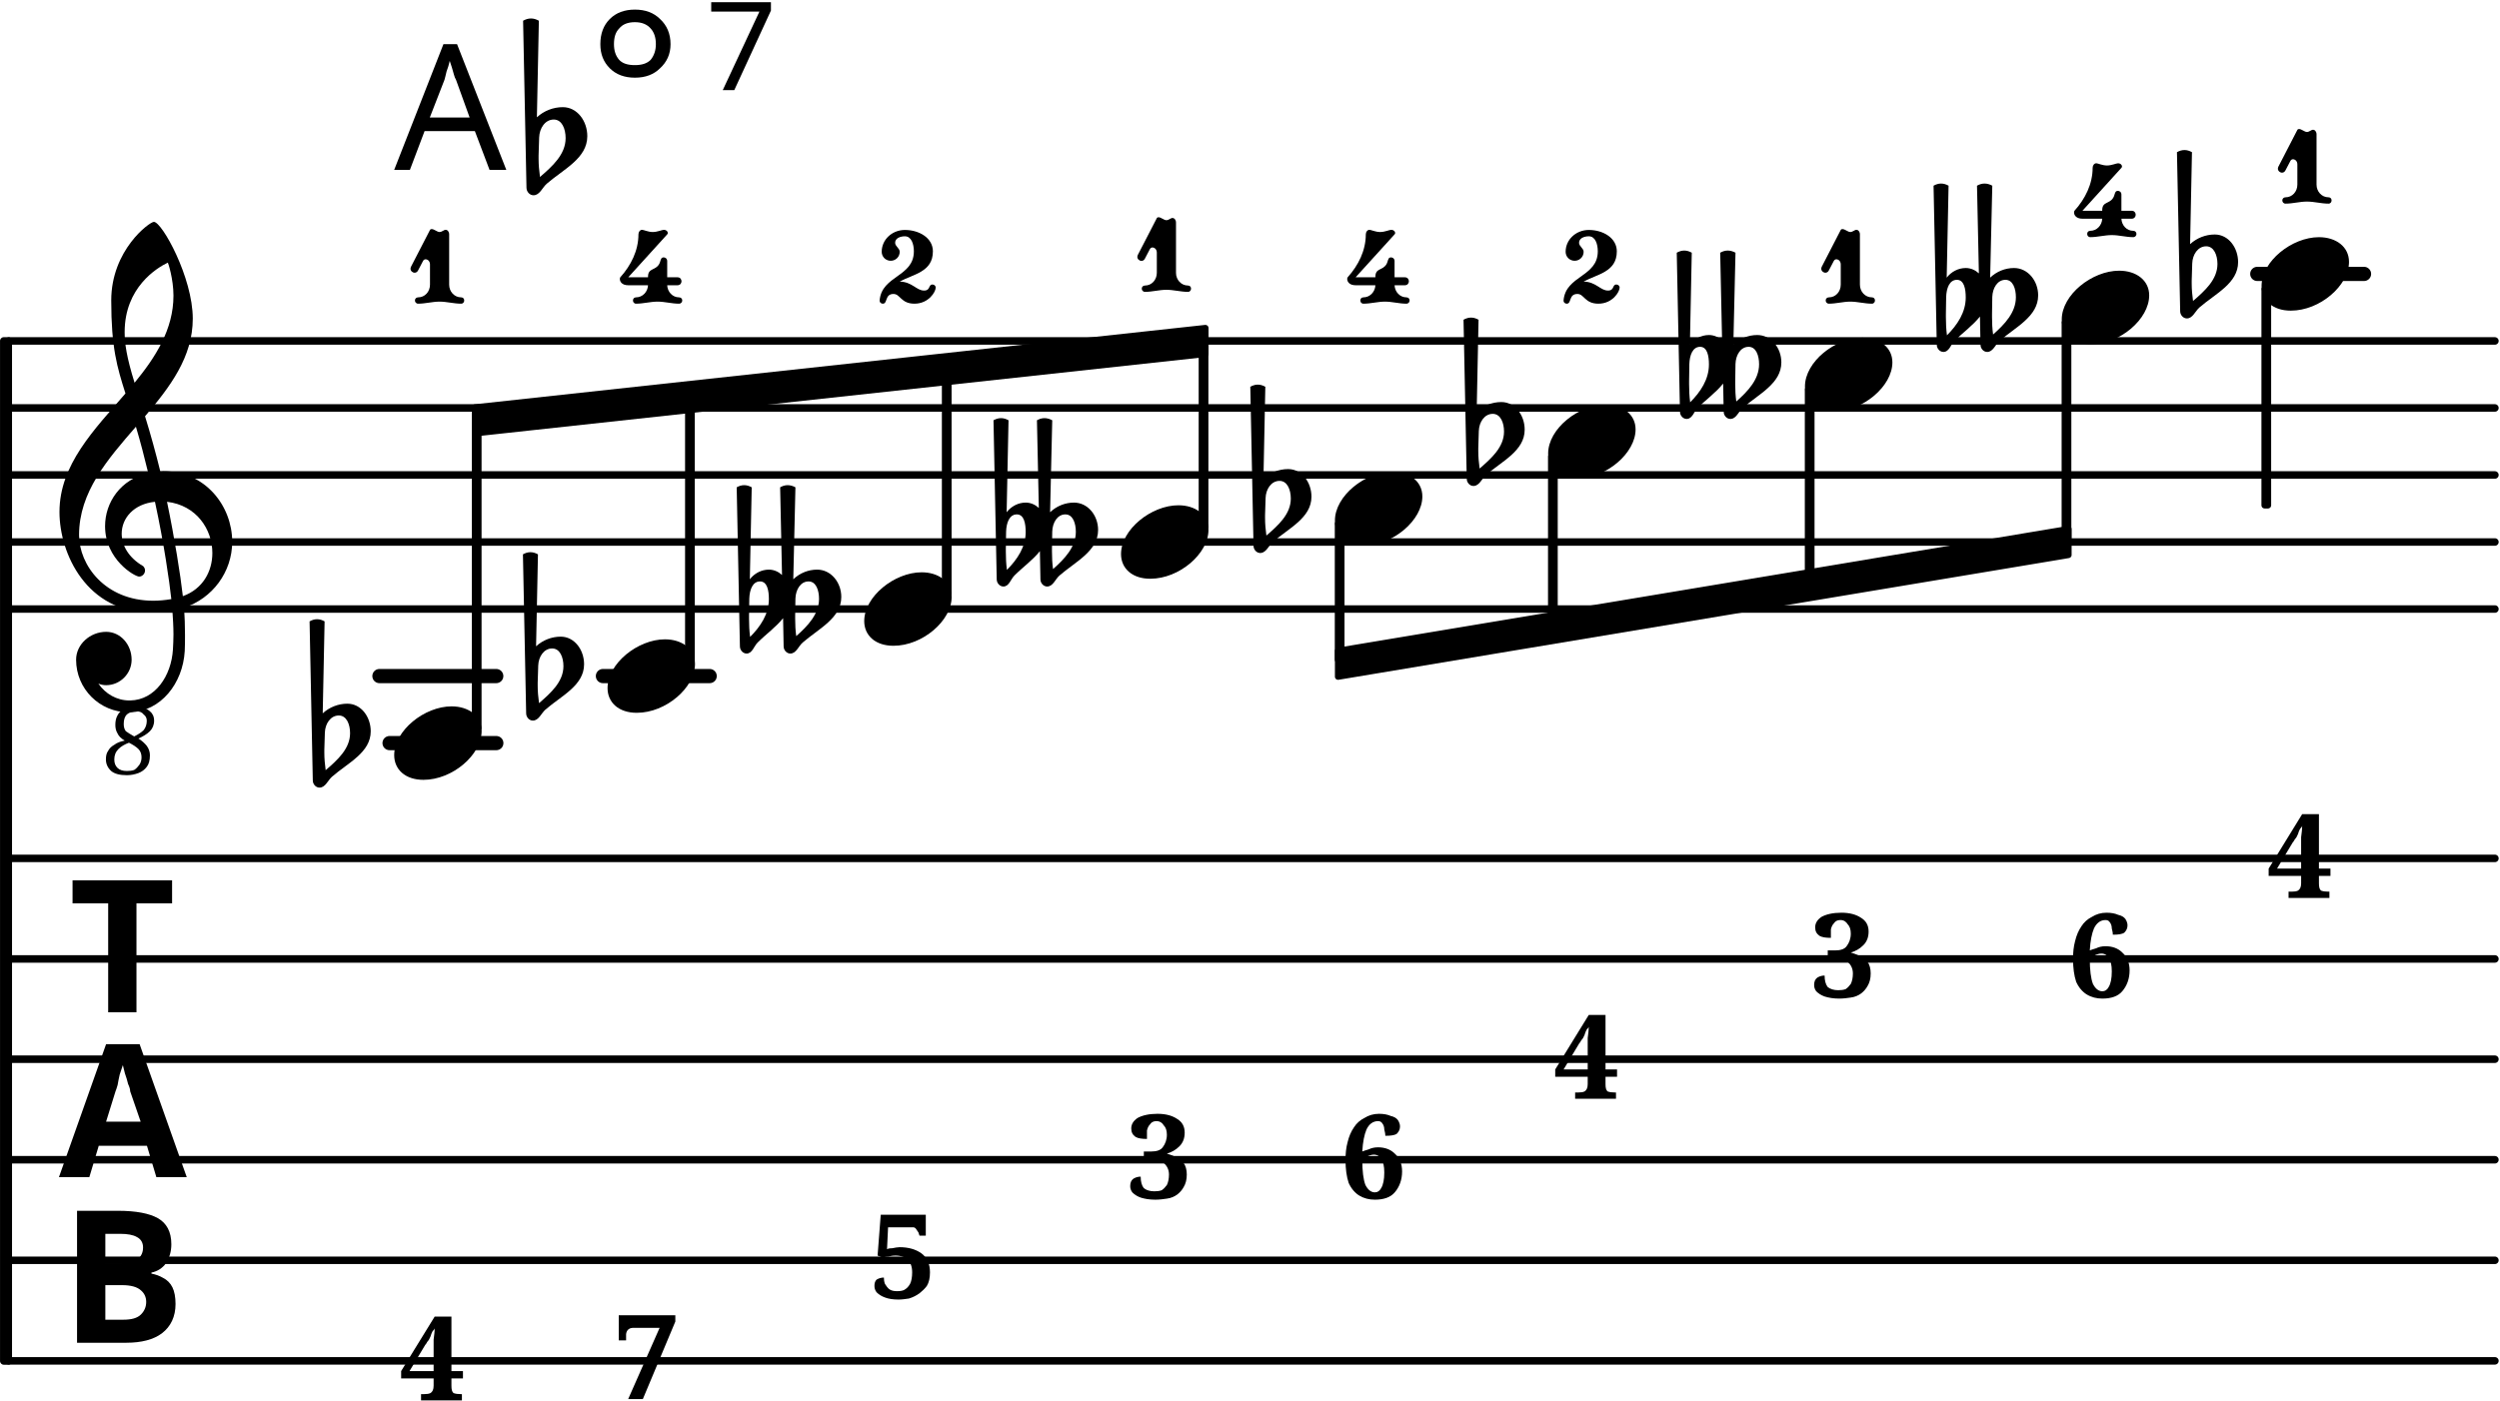
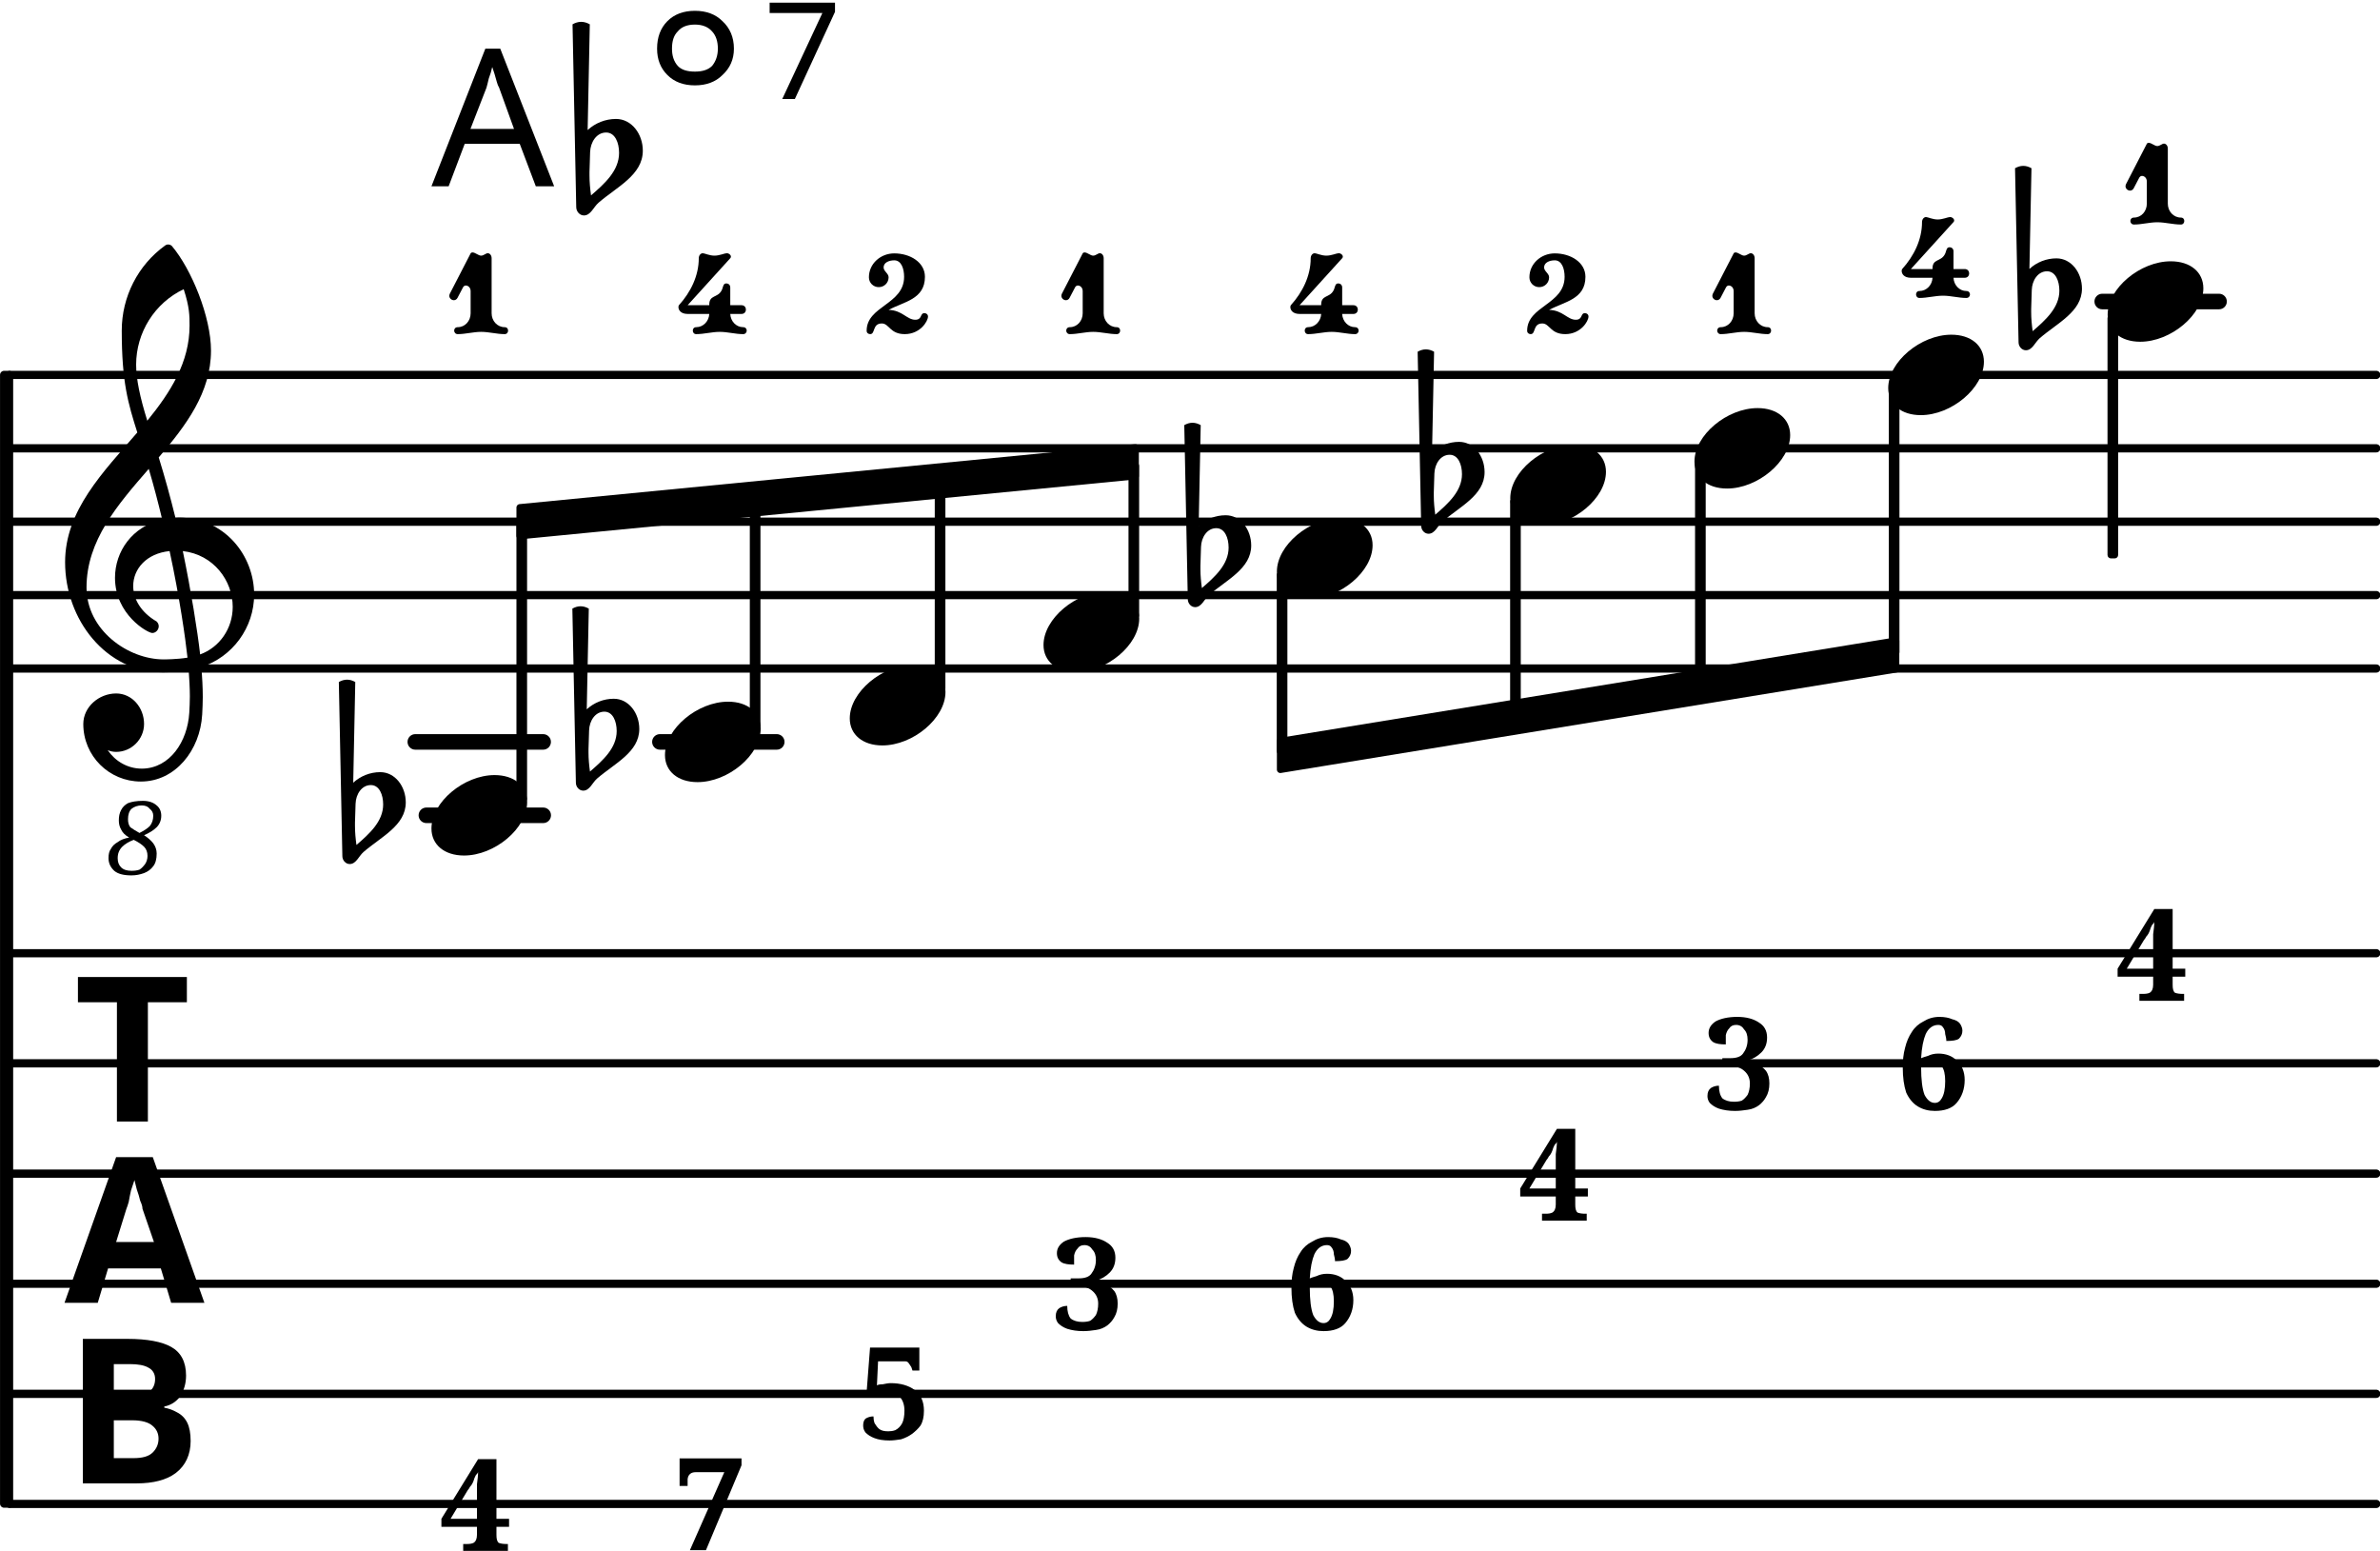
- <svg xmlns="http://www.w3.org/2000/svg" preserveAspectRatio="xMidYMid meet" viewBox="-0.079 -4.552 37.27 20.9">
-   <g transform="translate(0, -0.4656)">
-     <rect x="33.48" y="-0.106" width="1.804" height="0.212" ry="0.106" fill="currentColor" />
-   </g>
-   <g transform="translate(0, 5.534)">
+ <svg xmlns="http://www.w3.org/2000/svg" preserveAspectRatio="xMidYMid meet" viewBox="-0.079 -4.57 32.43 21.13">
+   <g transform="translate(0, -0.462)">
+     <rect x="28.46" y="-0.106" width="1.804" height="0.212" ry="0.106" fill="currentColor" />
+   </g>
+   <g transform="translate(0, 5.538)">
    <rect x="8.807" y="-0.106" width="1.804" height="0.212" ry="0.106" fill="currentColor" />
  </g>
-   <g transform="translate(0, 5.534)">
+   <g transform="translate(0, 5.538)">
    <rect x="5.474" y="-0.106" width="1.954" height="0.212" ry="0.106" fill="currentColor" />
  </g>
-   <g transform="translate(0, 6.534)">
+   <g transform="translate(0, 6.538)">
    <rect x="5.625" y="-0.106" width="1.804" height="0.212" ry="0.106" fill="currentColor" />
  </g>
-   <g transform="translate(0, 4.534)">
-     <line stroke-linejoin="round" stroke-linecap="round" stroke-width="0.112" stroke="currentColor" x1="0.056" y1="0" x2="37.13" y2="0" />
-   </g>
-   <g transform="translate(0, 3.534)">
-     <line stroke-linejoin="round" stroke-linecap="round" stroke-width="0.112" stroke="currentColor" x1="0.056" y1="0" x2="37.13" y2="0" />
-   </g>
-   <g transform="translate(0, 2.534)">
-     <line stroke-linejoin="round" stroke-linecap="round" stroke-width="0.112" stroke="currentColor" x1="0.056" y1="0" x2="37.13" y2="0" />
-   </g>
-   <g transform="translate(0, 1.534)">
-     <line stroke-linejoin="round" stroke-linecap="round" stroke-width="0.112" stroke="currentColor" x1="0.056" y1="0" x2="37.13" y2="0" />
-   </g>
-   <g transform="translate(0, 0.5344)">
-     <line stroke-linejoin="round" stroke-linecap="round" stroke-width="0.112" stroke="currentColor" x1="0.056" y1="0" x2="37.13" y2="0" />
-   </g>
-   <g transform="translate(0, 15.75)">
-     <line stroke-linejoin="round" stroke-linecap="round" stroke-width="0.112" stroke="currentColor" x1="0.056" y1="0" x2="37.13" y2="0" />
-   </g>
-   <g transform="translate(0, 14.25)">
-     <line stroke-linejoin="round" stroke-linecap="round" stroke-width="0.112" stroke="currentColor" x1="0.056" y1="0" x2="37.13" y2="0" />
-   </g>
-   <g transform="translate(0, 12.75)">
-     <line stroke-linejoin="round" stroke-linecap="round" stroke-width="0.112" stroke="currentColor" x1="0.056" y1="0" x2="37.13" y2="0" />
-   </g>
-   <g transform="translate(0, 11.25)">
-     <line stroke-linejoin="round" stroke-linecap="round" stroke-width="0.112" stroke="currentColor" x1="0.056" y1="0" x2="37.13" y2="0" />
-   </g>
-   <g transform="translate(0, 9.754)">
-     <line stroke-linejoin="round" stroke-linecap="round" stroke-width="0.112" stroke="currentColor" x1="0.056" y1="0" x2="37.13" y2="0" />
-   </g>
-   <g transform="translate(0, 8.254)">
-     <line stroke-linejoin="round" stroke-linecap="round" stroke-width="0.112" stroke="currentColor" x1="0.056" y1="0" x2="37.13" y2="0" />
-   </g>
-   <g transform="translate(19.83, 5.35)">
-     <polygon stroke-linejoin="round" stroke-linecap="round" stroke-width="0.094" fill="currentColor" stroke="currentColor" points="10.94 -2.009 10.94 -1.623 0.047 0.193 0.047 -0.193" />
-   </g>
-   <g transform="translate(6.958, 1.719)">
-     <polygon stroke-linejoin="round" stroke-linecap="round" stroke-width="0.094" fill="currentColor" stroke="currentColor" points="10.94 -1.377 10.94 -0.991 0.047 0.193 0.047 -0.193" />
-   </g>
-   <g transform="translate(5.8, -2.018)">
-     <text font-family="sans" font-size="2.616" text-anchor="start" fill="currentColor">
+   <g transform="translate(0, 4.538)">
+     <line stroke-linejoin="round" stroke-linecap="round" stroke-width="0.112" stroke="currentColor" x1="0.056" y1="0" x2="32.3" y2="0" />
+   </g>
+   <g transform="translate(0, 3.538)">
+     <line stroke-linejoin="round" stroke-linecap="round" stroke-width="0.112" stroke="currentColor" x1="0.056" y1="0" x2="32.3" y2="0" />
+   </g>
+   <g transform="translate(0, 2.538)">
+     <line stroke-linejoin="round" stroke-linecap="round" stroke-width="0.112" stroke="currentColor" x1="0.056" y1="0" x2="32.3" y2="0" />
+   </g>
+   <g transform="translate(0, 1.538)">
+     <line stroke-linejoin="round" stroke-linecap="round" stroke-width="0.112" stroke="currentColor" x1="0.056" y1="0" x2="32.3" y2="0" />
+   </g>
+   <g transform="translate(0, 0.538)">
+     <line stroke-linejoin="round" stroke-linecap="round" stroke-width="0.112" stroke="currentColor" x1="0.056" y1="0" x2="32.3" y2="0" />
+   </g>
+   <g transform="translate(0, 15.92)">
+     <line stroke-linejoin="round" stroke-linecap="round" stroke-width="0.112" stroke="currentColor" x1="0.056" y1="0" x2="32.3" y2="0" />
+   </g>
+   <g transform="translate(0, 14.42)">
+     <line stroke-linejoin="round" stroke-linecap="round" stroke-width="0.112" stroke="currentColor" x1="0.056" y1="0" x2="32.3" y2="0" />
+   </g>
+   <g transform="translate(0, 12.92)">
+     <line stroke-linejoin="round" stroke-linecap="round" stroke-width="0.112" stroke="currentColor" x1="0.056" y1="0" x2="32.3" y2="0" />
+   </g>
+   <g transform="translate(0, 11.42)">
+     <line stroke-linejoin="round" stroke-linecap="round" stroke-width="0.112" stroke="currentColor" x1="0.056" y1="0" x2="32.3" y2="0" />
+   </g>
+   <g transform="translate(0, 9.917)">
+     <line stroke-linejoin="round" stroke-linecap="round" stroke-width="0.112" stroke="currentColor" x1="0.056" y1="0" x2="32.3" y2="0" />
+   </g>
+   <g transform="translate(0, 8.417)">
+     <line stroke-linejoin="round" stroke-linecap="round" stroke-width="0.112" stroke="currentColor" x1="0.056" y1="0" x2="32.3" y2="0" />
+   </g>
+   <g transform="translate(23.09, 2.538)">
+     <rect x="-0.072" y="-0.821" width="0.145" height="3.074" ry="0.047" fill="currentColor" />
+   </g>
+   <g transform="translate(23.14, 10.55)">
+     <text font-family="serif" font-weight="bold" font-size="1.746" text-anchor="start" fill="currentColor">
+       <tspan>3</tspan>
+     </text>
+   </g>
+   <g transform="translate(23.26, -0.0178)">
+     <path transform="scale(0.0022, -0.0022)" d="M194 486c16 0 29 15 41 15c13 0 24 -13 24 -31v-341c0 -47 35 -86 81 -86c14 0 21 -10 21 -21s-7 -22 -21 -22c-49 0 -97 14 -146 14s-96 -14 -145 -14c-14 0 -22 11 -22 22s8 21 22 21c46 0 80 39 80 86v137c0 23 -16 35 -30 35c-7 0 -13 -4 -17 -11l-34 -65 c-5 -10 -14 -15 -23 -15c-14 0 -28 12 -28 27c0 4 1 8 3 13l129 250c2 4 7 6 11 6c18 0 37 -20 54 -20z" fill="currentColor" />
+   </g>
+   <g transform="translate(23.01, 1.538)">
+     <path transform="scale(0.004, -0.004)" d="M215 137c67 0 111 -37 111 -92c0 -90 -111 -182 -215 -182c-67 0 -111 37 -111 92c0 90 111 182 215 182z" fill="currentColor" />
+   </g>
+   <g transform="translate(17.32, 5.722)">
+     <polygon stroke-linejoin="round" stroke-linecap="round" stroke-width="0.094" fill="currentColor" stroke="currentColor" points="8.434 -1.561 8.434 -1.175 0.047 0.193 0.047 -0.193" />
+   </g>
+   <g transform="translate(16.17, 3.038)">
+     <path transform="scale(0.004, -0.004)" d="M29 39l-2 -64v-11c0 -22 2 -43 5 -65c44 38 91 80 91 138c0 33 -13 66 -42 66c-31 0 -51 -31 -52 -64zM-28 454c9 5 18 8 28 8s19 -3 28 -8l-7 -343c25 23 58 36 92 36c51 0 87 -49 87 -103c0 -79 -84 -117 -144 -169c-16 -14 -25 -41 -47 -41c-14 0 -25 13 -25 27z" fill="currentColor" />
+   </g>
+   <g transform="translate(19.35, 2.038)">
+     <path transform="scale(0.004, -0.004)" d="M29 39l-2 -64v-11c0 -22 2 -43 5 -65c44 38 91 80 91 138c0 33 -13 66 -42 66c-31 0 -51 -31 -52 -64zM-28 454c9 5 18 8 28 8s19 -3 28 -8l-7 -343c25 23 58 36 92 36c51 0 87 -49 87 -103c0 -79 -84 -117 -144 -169c-16 -14 -25 -41 -47 -41c-14 0 -25 13 -25 27z" fill="currentColor" />
+   </g>
+   <g transform="translate(20.5, 2.038)">
+     <path transform="scale(0.004, -0.004)" d="M215 137c67 0 111 -37 111 -92c0 -90 -111 -182 -215 -182c-67 0 -111 37 -111 92c0 90 111 182 215 182z" fill="currentColor" />
+   </g>
+   <g transform="translate(20.73, -0.0178)">
+     <path transform="scale(0.0022, -0.0022)" d="M94 66c-60 0 -39 -66 -72 -66c-11 0 -22 7 -22 21c0 154 232 162 232 334c0 50 -17 102 -61 102c-33 0 -66 -14 -66 -44c0 -24 31 -37 31 -61c0 -34 -27 -61 -61 -61s-61 27 -61 61c0 84 72 148 157 148c98 0 190 -55 190 -145c0 -140 -131 -154 -225 -205 c85 -2 113 -61 165 -61c45 0 28 41 57 41c11 0 22 -8 22 -21c0 -29 -48 -109 -144 -109c-92 0 -96 66 -142 66z" fill="currentColor" />
+   </g>
+   <g transform="translate(20.62, 12.06)">
+     <text font-family="serif" font-weight="bold" font-size="1.746" text-anchor="start" fill="currentColor">
+       <tspan>4</tspan>
+     </text>
+   </g>
+   <g transform="translate(20.57, 2.538)">
+     <rect x="-0.072" y="-0.321" width="0.145" height="2.98" ry="0.047" fill="currentColor" />
+   </g>
+   <g transform="translate(27.49, -0.462)">
+     <path transform="scale(0.004, -0.004)" d="M29 39l-2 -64v-11c0 -22 2 -43 5 -65c44 38 91 80 91 138c0 33 -13 66 -42 66c-31 0 -51 -31 -52 -64zM-28 454c9 5 18 8 28 8s19 -3 28 -8l-7 -343c25 23 58 36 92 36c51 0 87 -49 87 -103c0 -79 -84 -117 -144 -169c-16 -14 -25 -41 -47 -41c-14 0 -25 13 -25 27z" fill="currentColor" />
+   </g>
+   <g transform="translate(6.958, 2.538)">
+     <polygon stroke-linejoin="round" stroke-linecap="round" stroke-width="0.094" fill="currentColor" stroke="currentColor" points="8.434 -1.009 8.434 -0.623 0.047 0.193 0.047 -0.193" />
+   </g>
+   <g transform="translate(25.84, -0.5106)">
+     <path transform="scale(0.0022, -0.0022)" d="M148 501c10 0 41 -15 72 -15c32 0 63 15 76 15c15 0 26 -11 26 -21c0 -4 -1 -7 -4 -10l-264 -291h134v4c0 60 50 41 75 85c7 11 8 24 14 36c3 7 10 10 17 10c11 0 24 -8 24 -25v-110h70c18 0 27 -14 27 -27s-9 -27 -27 -27h-70c2 -45 36 -82 80 -82c14 0 22 -10 22 -21 s-8 -22 -22 -22c-49 0 -96 14 -145 14s-97 -14 -146 -14c-14 0 -21 11 -21 22s7 21 21 21c44 0 79 37 81 82h-134c-43 0 -57 25 -57 42c0 5 1 10 3 12c73 81 123 182 123 291c0 17 11 31 25 31z" fill="currentColor" />
+   </g>
+   <g transform="translate(25.77, 10.55)">
+     <text font-family="serif" font-weight="bold" font-size="1.746" text-anchor="start" fill="currentColor">
+       <tspan>6</tspan>
+     </text>
+   </g>
+   <g transform="translate(25.73, 2.538)">
+     <rect x="-0.072" y="-1.821" width="0.145" height="3.648" ry="0.047" fill="currentColor" />
+   </g>
+   <g transform="translate(25.65, 0.538)">
+     <path transform="scale(0.004, -0.004)" d="M215 137c67 0 111 -37 111 -92c0 -90 -111 -182 -215 -182c-67 0 -111 37 -111 92c0 90 111 182 215 182z" fill="currentColor" />
+   </g>
+   <g transform="translate(28.64, -0.462)">
+     <path transform="scale(0.004, -0.004)" d="M215 137c67 0 111 -37 111 -92c0 -90 -111 -182 -215 -182c-67 0 -111 37 -111 92c0 90 111 182 215 182z" fill="currentColor" />
+   </g>
+   <g transform="translate(28.89, -1.511)">
+     <path transform="scale(0.0022, -0.0022)" d="M194 486c16 0 29 15 41 15c13 0 24 -13 24 -31v-341c0 -47 35 -86 81 -86c14 0 21 -10 21 -21s-7 -22 -21 -22c-49 0 -97 14 -146 14s-96 -14 -145 -14c-14 0 -22 11 -22 22s8 21 22 21c46 0 80 39 80 86v137c0 23 -16 35 -30 35c-7 0 -13 -4 -17 -11l-34 -65 c-5 -10 -14 -15 -23 -15c-14 0 -28 12 -28 27c0 4 1 8 3 13l129 250c2 4 7 6 11 6c18 0 37 -20 54 -20z" fill="currentColor" />
+   </g>
+   <g transform="translate(28.76, 9.065)">
+     <text font-family="serif" font-weight="bold" font-size="1.746" text-anchor="start" fill="currentColor">
+       <tspan>4</tspan>
+     </text>
+   </g>
+   <g transform="translate(28.71, 2.538)">
+     <rect x="-0.072" y="-2.821" width="0.145" height="3.321" ry="0.047" fill="currentColor" />
+   </g>
+   <g transform="translate(9.172, -0.0178)">
+     <path transform="scale(0.0022, -0.0022)" d="M148 501c10 0 41 -15 72 -15c32 0 63 15 76 15c15 0 26 -11 26 -21c0 -4 -1 -7 -4 -10l-264 -291h134v4c0 60 50 41 75 85c7 11 8 24 14 36c3 7 10 10 17 10c11 0 24 -8 24 -25v-110h70c18 0 27 -14 27 -27s-9 -27 -27 -27h-70c2 -45 36 -82 80 -82c14 0 22 -10 22 -21 s-8 -22 -22 -22c-49 0 -96 14 -145 14s-97 -14 -146 -14c-14 0 -21 11 -21 22s7 21 21 21c44 0 79 37 81 82h-134c-43 0 -57 25 -57 42c0 5 1 10 3 12c73 81 123 182 123 291c0 17 11 31 25 31z" fill="currentColor" />
+   </g>
+   <g transform="translate(8.982, 5.538)">
+     <path transform="scale(0.004, -0.004)" d="M215 137c67 0 111 -37 111 -92c0 -90 -111 -182 -215 -182c-67 0 -111 37 -111 92c0 90 111 182 215 182z" fill="currentColor" />
+   </g>
+   <g transform="translate(9.103, 16.55)">
+     <text font-family="serif" font-weight="bold" font-size="1.746" text-anchor="start" fill="currentColor">
+       <tspan>7</tspan>
+     </text>
+   </g>
+   <g transform="translate(10.21, 2.538)">
+     <rect x="-0.072" y="-0.313" width="0.145" height="3.134" ry="0.047" fill="currentColor" />
+   </g>
+   <g transform="translate(7.832, 5.538)">
+     <path transform="scale(0.004, -0.004)" d="M29 39l-2 -64v-11c0 -22 2 -43 5 -65c44 38 91 80 91 138c0 33 -13 66 -42 66c-31 0 -51 -31 -52 -64zM-28 454c9 5 18 8 28 8s19 -3 28 -8l-7 -343c25 23 58 36 92 36c51 0 87 -49 87 -103c0 -79 -84 -117 -144 -169c-16 -14 -25 -41 -47 -41c-14 0 -25 13 -25 27z" fill="currentColor" />
+   </g>
+   <g transform="translate(0.9205, 10.71)">
+     <text font-family="sans-serif" font-weight="bold" font-size="2.772" text-anchor="start" fill="currentColor">
+       <tspan>T</tspan>
+     </text>
+   </g>
+   <g transform="translate(0.8, 13.18)">
+     <text font-family="sans-serif" font-weight="bold" font-size="2.772" text-anchor="start" fill="currentColor">
      <tspan>A</tspan>
    </text>
  </g>
-   <g transform="translate(7.84, -2.336)">
+   <g transform="translate(0.8, 15.64)">
+     <text font-family="sans-serif" font-weight="bold" font-size="2.772" text-anchor="start" fill="currentColor">
+       <tspan>B</tspan>
+     </text>
+   </g>
+   <g transform="translate(-0.0786, 8.227)">
+     <rect x="0" y="-7.745" width="0.179" height="15.49" ry="0.056" fill="currentColor" />
+   </g>
+   <g transform="translate(5.8, -2.032)">
+     <text font-family="sans-serif" font-size="2.616" text-anchor="start" fill="currentColor">
+       <tspan>A</tspan>
+     </text>
+   </g>
+   <g transform="translate(7.84, -2.332)">
    <path transform="scale(0.0042, -0.0042)" d="M29 39l-2 -64v-11c0 -22 2 -43 5 -65c44 38 91 80 91 138c0 33 -13 66 -42 66c-31 0 -51 -31 -52 -64zM-28 454c9 5 18 8 28 8s19 -3 28 -8l-7 -343c25 23 58 36 92 36c51 0 87 -49 87 -103c0 -79 -84 -117 -144 -169c-16 -14 -25 -41 -47 -41c-14 0 -25 13 -25 27z" fill="currentColor" />
  </g>
-   <g transform="translate(8.687, -2.018)">
-     <text font-family="sans" font-size="3.296" text-anchor="start" fill="currentColor">
+   <g transform="translate(8.687, -2.032)">
+     <text font-family="sans-serif" font-size="3.296" text-anchor="start" fill="currentColor">
      <tspan>°</tspan>
    </text>
  </g>
-   <g transform="translate(10.45, -3.207)">
-     <text font-family="sans" font-size="1.85" text-anchor="start" fill="currentColor">
+   <g transform="translate(10.33, -3.221)">
+     <text font-family="sans-serif" font-size="1.85" text-anchor="start" fill="currentColor">
      <tspan>7</tspan>
    </text>
  </g>
-   <g transform="translate(5.8, 6.534)">
-     <path transform="scale(0.004, -0.004)" d="M0 -45c0 92 113 182 214 182c64 0 112 -36 112 -92c0 -88 -108 -182 -217 -182c-68 0 -109 39 -109 92z" fill="currentColor" />
-   </g>
-   <g transform="translate(6.05, -0.0214)">
-     <path transform="scale(0.0022, -0.0022)" d="M194 486c16 0 29 15 41 15c13 0 24 -13 24 -31v-341c0 -47 35 -86 81 -86c14 0 21 -10 21 -21s-7 -22 -21 -22c-49 0 -97 14 -146 14s-96 -14 -145 -14c-14 0 -22 11 -22 22s8 21 22 21c46 0 80 39 80 86v137c0 23 -16 35 -30 35c-7 0 -13 -4 -17 -11l-34 -65 c-5 -10 -14 -15 -23 -15c-14 0 -28 12 -28 27c0 4 1 8 3 13l129 250c2 4 7 6 11 6c18 0 37 -20 54 -20z" fill="currentColor" />
-   </g>
-   <g transform="translate(0.8, 3.534)">
-     <path transform="scale(0.004, -0.004)" d="M265 -635h-5c-108 0 -196 87 -196 196c0 58 53 104 112 104c54 0 95 -48 95 -104c0 -52 -43 -95 -95 -95c-10 0 -20 2 -29 6c26 -38 68 -63 116 -63h3zM403 150c28 -135 50 -272 59 -352c75 27 110 93 110 161c0 88 -59 178 -169 191zM75 26c0 -112 97 -245 277 -245 c21 0 43 2 67 6c-7 65 -27 206 -61 363c-79 -8 -124 -61 -124 -119c0 -43 25 -89 80 -121c5 -5 7 -11 7 -16c0 -12 -10 -23 -22 -23c-16 0 -127 63 -127 188c0 89 58 175 161 198c-14 58 -29 116 -46 173c-106 -122 -212 -244 -212 -404zM354 1194c30 0 145 -207 145 -361 c0 -143 -85 -255 -178 -364c21 -68 40 -137 57 -206c4 0 8 1 12 1c156 0 256 -130 256 -263c0 -113 -74 -212 -180 -246c3 -34 4 -68 4 -102c0 -20 0 -40 -1 -60c-7 -120 -89 -225 -204 -228l1 44c93 2 153 92 159 190c1 19 2 37 2 56c0 30 -2 60 -4 90 c-28 -5 -54 -8 -79 -8c-240 0 -342 219 -342 375c0 177 130 307 246 442c-31 98 -53 170 -53 347c0 188 143 293 159 293zM427 919c0 62 -20 123 -21 123c-40 -19 -161 -92 -161 -259c0 -42 7 -93 37 -189c78 95 145 199 145 325z" fill="currentColor" />
-   </g>
-   <g transform="translate(1.485, 6.997)">
+   <g transform="translate(5.8, 6.538)">
+     <path transform="scale(0.004, -0.004)" d="M215 137c67 0 111 -37 111 -92c0 -90 -111 -182 -215 -182c-67 0 -111 37 -111 92c0 90 111 182 215 182z" fill="currentColor" />
+   </g>
+   <g transform="translate(6.05, -0.0178)">
+     <path transform="scale(0.0022, -0.0022)" d="M194 486c16 0 29 15 41 15c13 0 24 -13 24 -31v-341c0 -47 35 -86 81 -86c14 0 21 -10 21 -21s-7 -22 -21 -22c-49 0 -97 14 -146 14s-96 -14 -145 -14c-14 0 -22 11 -22 22s8 21 22 21c46 0 80 39 80 86v137c0 23 -16 35 -30 35c-7 0 -13 -4 -17 -11l-34 -65 c-5 -10 -14 -15 -23 -15c-14 0 -28 12 -28 27c0 4 1 8 3 13l129 250c2 4 7 6 11 6c18 0 37 -20 54 -20z" fill="currentColor" />
+   </g>
+   <g transform="translate(0.8, 3.538)">
+     <path transform="scale(0.004, -0.004)" d="M646 2c0 -113 -74 -213 -180 -247c3 -34 5 -68 5 -102c0 -20 -1 -40 -2 -60c-7 -121 -91 -228 -209 -228c-108 0 -196 87 -196 196c0 58 53 104 112 104c54 0 95 -48 95 -104c0 -52 -43 -95 -95 -95c-10 0 -20 2 -29 6c26 -38 68 -63 116 -63h3c93 2 153 92 159 190 c1 19 2 37 2 56c0 30 -2 60 -4 90c-5 -1 -43 -8 -88 -8c-194 0 -333 180 -333 375c0 177 130 307 246 442c-31 98 -53 170 -53 347c0 115 55 223 148 290c7 5 16 4 22 -1c68 -80 134 -243 134 -357c0 -143 -85 -255 -178 -364c21 -68 40 -137 57 -206c1 0 5 1 11 1 c156 0 257 -129 257 -262zM462 -202c66 24 111 88 111 162c0 89 -65 178 -170 190c28 -135 50 -272 59 -352zM75 26c0 -145 141 -245 263 -245c1 0 46 0 81 6c-7 65 -27 206 -61 363c-79 -8 -124 -61 -124 -119c0 -43 25 -89 80 -121c5 -5 7 -11 7 -16 c0 -12 -10 -23 -22 -23c-16 0 -127 63 -127 188c0 89 58 175 161 198c-14 58 -29 116 -46 173c-106 -122 -212 -244 -212 -404zM406 1042c-99 -47 -162 -148 -162 -257c0 -49 13 -111 38 -191c79 97 144 199 144 324c0 33 0 63 -20 124z" fill="currentColor" />
+   </g>
+   <g transform="translate(1.384, 7.341)">
    <text font-family="serif" font-style="italic" font-size="1.386" text-anchor="start" fill="currentColor">
      <tspan>8</tspan>
    </text>
  </g>
-   <g transform="translate(5.888, 16.34)">
+   <g transform="translate(5.92, 16.56)">
    <text font-family="serif" font-weight="bold" font-size="1.746" text-anchor="start" fill="currentColor">
      <tspan>4</tspan>
    </text>
  </g>
-   <g transform="translate(0.9406, 10.55)">
-     <text font-family="sans" font-weight="bold" font-size="2.772" text-anchor="start" fill="currentColor">
-       <tspan>T</tspan>
-     </text>
-   </g>
-   <g transform="translate(0.8, 13.01)">
-     <text font-family="sans" font-weight="bold" font-size="2.772" text-anchor="start" fill="currentColor">
-       <tspan>A</tspan>
-     </text>
-   </g>
-   <g transform="translate(0.8201, 15.48)">
-     <text font-family="sans" font-weight="bold" font-size="2.772" text-anchor="start" fill="currentColor">
-       <tspan>B</tspan>
-     </text>
-   </g>
-   <g transform="translate(7.03, 2.534)">
-     <rect x="-0.072" y="-0.824" width="0.145" height="4.644" ry="0.047" fill="currentColor" />
-   </g>
-   <g transform="translate(4.65, 6.534)">
-     <path transform="scale(0.004, -0.004)" d="M29 39l-2 -64v-11c0 -22 2 -43 5 -65c44 38 91 80 91 138c0 33 -13 66 -42 66c-31 0 -51 -31 -52 -64zM-28 454c9 5 18 8 28 8s19 -3 28 -8l-7 -343c25 23 58 36 92 36c51 0 87 -49 87 -103c0 -79 -84 -117 -144 -169c-16 -14 -25 -41 -47 -41c-14 0 -25 13 -25 27z" fill="currentColor" />
-   </g>
-   <g transform="translate(8.982, 5.534)">
-     <path transform="scale(0.004, -0.004)" d="M0 -45c0 92 113 182 214 182c64 0 112 -36 112 -92c0 -88 -108 -182 -217 -182c-68 0 -109 39 -109 92z" fill="currentColor" />
-   </g>
-   <g transform="translate(9.172, -0.0214)">
+   <g transform="translate(7.03, 2.538)">
+     <rect x="-0.072" y="-0.007" width="0.145" height="3.828" ry="0.047" fill="currentColor" />
+   </g>
+   <g transform="translate(4.65, 6.538)">
+     <path transform="scale(0.004, -0.004)" d="M29 39l-2 -64v-11c0 -22 2 -43 5 -65c44 38 91 80 91 138c0 33 -13 66 -42 66c-31 0 -51 -31 -52 -64zM-28 454c9 5 18 8 28 8s19 -3 28 -8l-7 -343c25 23 58 36 92 36c51 0 87 -49 87 -103c0 -79 -84 -117 -144 -169c-16 -14 -25 -41 -47 -41c-14 0 -25 13 -25 27z" fill="currentColor" />
+   </g>
+   <g transform="translate(14.14, 4.038)">
+     <path transform="scale(0.004, -0.004)" d="M215 137c67 0 111 -37 111 -92c0 -90 -111 -182 -215 -182c-67 0 -111 37 -111 92c0 90 111 182 215 182z" fill="currentColor" />
+   </g>
+   <g transform="translate(14.39, -0.0178)">
+     <path transform="scale(0.0022, -0.0022)" d="M194 486c16 0 29 15 41 15c13 0 24 -13 24 -31v-341c0 -47 35 -86 81 -86c14 0 21 -10 21 -21s-7 -22 -21 -22c-49 0 -97 14 -146 14s-96 -14 -145 -14c-14 0 -22 11 -22 22s8 21 22 21c46 0 80 39 80 86v137c0 23 -16 35 -30 35c-7 0 -13 -4 -17 -11l-34 -65 c-5 -10 -14 -15 -23 -15c-14 0 -28 12 -28 27c0 4 1 8 3 13l129 250c2 4 7 6 11 6c18 0 37 -20 54 -20z" fill="currentColor" />
+   </g>
+   <g transform="translate(14.26, 13.55)">
+     <text font-family="serif" font-weight="bold" font-size="1.746" text-anchor="start" fill="currentColor">
+       <tspan>3</tspan>
+     </text>
+   </g>
+   <g transform="translate(15.37, 2.538)">
+     <rect x="-0.072" y="-0.809" width="0.145" height="2.13" ry="0.047" fill="currentColor" />
+   </g>
+   <g transform="translate(17.32, 3.038)">
+     <path transform="scale(0.004, -0.004)" d="M215 137c67 0 111 -37 111 -92c0 -90 -111 -182 -215 -182c-67 0 -111 37 -111 92c0 90 111 182 215 182z" fill="currentColor" />
+   </g>
+   <g transform="translate(17.51, -0.0178)">
    <path transform="scale(0.0022, -0.0022)" d="M148 501c10 0 41 -15 72 -15c32 0 63 15 76 15c15 0 26 -11 26 -21c0 -4 -1 -7 -4 -10l-264 -291h134v4c0 60 50 41 75 85c7 11 8 24 14 36c3 7 10 10 17 10c11 0 24 -8 24 -25v-110h70c18 0 27 -14 27 -27s-9 -27 -27 -27h-70c2 -45 36 -82 80 -82c14 0 22 -10 22 -21 s-8 -22 -22 -22c-49 0 -96 14 -145 14s-97 -14 -146 -14c-14 0 -21 11 -21 22s7 21 21 21c44 0 79 37 81 82h-134c-43 0 -57 25 -57 42c0 5 1 10 3 12c73 81 123 182 123 291c0 17 11 31 25 31z" fill="currentColor" />
  </g>
-   <g transform="translate(9.071, 16.32)">
-     <text font-family="serif" font-weight="bold" font-size="1.746" text-anchor="start" fill="currentColor">
-       <tspan>7</tspan>
-     </text>
-   </g>
-   <g transform="translate(10.21, 2.534)">
-     <rect x="-0.072" y="-1.167" width="0.145" height="3.987" ry="0.047" fill="currentColor" />
-   </g>
-   <g transform="translate(7.832, 5.534)">
-     <path transform="scale(0.004, -0.004)" d="M29 39l-2 -64v-11c0 -22 2 -43 5 -65c44 38 91 80 91 138c0 33 -13 66 -42 66c-31 0 -51 -31 -52 -64zM-28 454c9 5 18 8 28 8s19 -3 28 -8l-7 -343c25 23 58 36 92 36c51 0 87 -49 87 -103c0 -79 -84 -117 -144 -169c-16 -14 -25 -41 -47 -41c-14 0 -25 13 -25 27z" fill="currentColor" />
-   </g>
-   <g transform="translate(12.81, 4.534)">
-     <path transform="scale(0.004, -0.004)" d="M0 -45c0 92 113 182 214 182c64 0 112 -36 112 -92c0 -88 -108 -182 -217 -182c-68 0 -109 39 -109 92z" fill="currentColor" />
-   </g>
-   <g transform="translate(13.04, -0.0214)">
-     <path transform="scale(0.0022, -0.0022)" d="M94 66c-60 0 -39 -66 -72 -66c-11 0 -22 7 -22 21v2c15 169 232 158 232 332c0 50 -17 102 -61 102c-33 0 -66 -14 -66 -44c0 -24 31 -37 31 -61c0 -34 -27 -61 -61 -61s-61 27 -61 61c0 84 72 148 157 148c98 0 190 -55 190 -145c0 -140 -131 -154 -225 -205 c85 -2 113 -61 165 -61c45 0 28 41 57 41c11 0 22 -8 22 -21c0 -29 -48 -109 -144 -109c-92 0 -96 66 -142 66z" fill="currentColor" />
-   </g>
-   <g transform="translate(12.9, 14.82)">
+   <g transform="translate(17.44, 13.55)">
+     <text font-family="serif" font-weight="bold" font-size="1.746" text-anchor="start" fill="currentColor">
+       <tspan>6</tspan>
+     </text>
+   </g>
+   <g transform="translate(17.39, 2.538)">
+     <rect x="-0.072" y="0.679" width="0.145" height="2.493" ry="0.047" fill="currentColor" />
+   </g>
+   <g transform="translate(11.5, 5.038)">
+     <path transform="scale(0.004, -0.004)" d="M215 137c67 0 111 -37 111 -92c0 -90 -111 -182 -215 -182c-67 0 -111 37 -111 92c0 90 111 182 215 182z" fill="currentColor" />
+   </g>
+   <g transform="translate(11.73, -0.0178)">
+     <path transform="scale(0.0022, -0.0022)" d="M94 66c-60 0 -39 -66 -72 -66c-11 0 -22 7 -22 21c0 154 232 162 232 334c0 50 -17 102 -61 102c-33 0 -66 -14 -66 -44c0 -24 31 -37 31 -61c0 -34 -27 -61 -61 -61s-61 27 -61 61c0 84 72 148 157 148c98 0 190 -55 190 -145c0 -140 -131 -154 -225 -205 c85 -2 113 -61 165 -61c45 0 28 41 57 41c11 0 22 -8 22 -21c0 -29 -48 -109 -144 -109c-92 0 -96 66 -142 66z" fill="currentColor" />
+   </g>
+   <g transform="translate(11.62, 15.04)">
    <text font-family="serif" font-weight="bold" font-size="1.746" text-anchor="start" fill="currentColor">
      <tspan>5</tspan>
    </text>
  </g>
-   <g transform="translate(14.04, 2.534)">
-     <rect x="-0.072" y="-1.579" width="0.145" height="3.4" ry="0.047" fill="currentColor" />
-   </g>
-   <g transform="translate(11.02, 4.534)">
-     <path transform="scale(0.004, -0.004)" d="M191 39l-1 -64v-11c0 -22 1 -43 4 -65c43 38 85 82 85 139c0 32 -11 65 -39 65c-30 0 -48 -31 -49 -64zM19 39l-1 -64v-11c0 -23 1 -45 4 -68c39 39 70 86 70 141c0 32 -6 66 -33 66c-28 0 -39 -32 -40 -64zM28 454l-7 -343c17 22 43 36 71 36c19 0 36 -8 49 -20l-7 327 c9 5 18 8 28 8s20 -3 29 -8l-8 -343c24 23 56 36 89 36c52 0 90 -48 90 -102c0 -79 -84 -118 -144 -170c-16 -14 -24 -41 -46 -41c-14 0 -25 13 -25 27l-2 105c-26 -33 -64 -60 -95 -91c-14 -14 -20 -41 -41 -41c-14 0 -25 13 -25 27l-12 593c9 5 18 8 28 8s19 -3 28 -8z " fill="currentColor" />
-   </g>
-   <g transform="translate(16.64, 3.534)">
-     <path transform="scale(0.004, -0.004)" d="M0 -45c0 92 113 182 214 182c64 0 112 -36 112 -92c0 -88 -108 -182 -217 -182c-68 0 -109 39 -109 92z" fill="currentColor" />
-   </g>
-   <g transform="translate(16.89, -0.1978)">
-     <path transform="scale(0.0022, -0.0022)" d="M194 486c16 0 29 15 41 15c13 0 24 -13 24 -31v-341c0 -47 35 -86 81 -86c14 0 21 -10 21 -21s-7 -22 -21 -22c-49 0 -97 14 -146 14s-96 -14 -145 -14c-14 0 -22 11 -22 22s8 21 22 21c46 0 80 39 80 86v137c0 23 -16 35 -30 35c-7 0 -13 -4 -17 -11l-34 -65 c-5 -10 -14 -15 -23 -15c-14 0 -28 12 -28 27c0 4 1 8 3 13l129 250c2 4 7 6 11 6c18 0 37 -20 54 -20z" fill="currentColor" />
-   </g>
-   <g transform="translate(16.73, 13.33)">
-     <text font-family="serif" font-weight="bold" font-size="1.746" text-anchor="start" fill="currentColor">
-       <tspan>3</tspan>
-     </text>
-   </g>
-   <g transform="translate(17.87, 2.534)">
-     <rect x="-0.072" y="-1.992" width="0.145" height="2.813" ry="0.047" fill="currentColor" />
-   </g>
-   <g transform="translate(14.85, 3.534)">
-     <path transform="scale(0.004, -0.004)" d="M191 39l-1 -64v-11c0 -22 1 -43 4 -65c43 38 85 82 85 139c0 32 -11 65 -39 65c-30 0 -48 -31 -49 -64zM19 39l-1 -64v-11c0 -23 1 -45 4 -68c39 39 70 86 70 141c0 32 -6 66 -33 66c-28 0 -39 -32 -40 -64zM28 454l-7 -343c17 22 43 36 71 36c19 0 36 -8 49 -20l-7 327 c9 5 18 8 28 8s20 -3 29 -8l-8 -343c24 23 56 36 89 36c52 0 90 -48 90 -102c0 -79 -84 -118 -144 -170c-16 -14 -24 -41 -46 -41c-14 0 -25 13 -25 27l-2 105c-26 -33 -64 -60 -95 -91c-14 -14 -20 -41 -41 -41c-14 0 -25 13 -25 27l-12 593c9 5 18 8 28 8s19 -3 28 -8z " fill="currentColor" />
-   </g>
-   <g transform="translate(19.83, 3.034)">
-     <path transform="scale(0.004, -0.004)" d="M0 -45c0 92 113 182 214 182c64 0 112 -36 112 -92c0 -88 -108 -182 -217 -182c-68 0 -109 39 -109 92z" fill="currentColor" />
-   </g>
-   <g transform="translate(20.02, -0.0214)">
-     <path transform="scale(0.0022, -0.0022)" d="M148 501c10 0 41 -15 72 -15c32 0 63 15 76 15c15 0 26 -11 26 -21c0 -4 -1 -7 -4 -10l-264 -291h134v4c0 60 50 41 75 85c7 11 8 24 14 36c3 7 10 10 17 10c11 0 24 -8 24 -25v-110h70c18 0 27 -14 27 -27s-9 -27 -27 -27h-70c2 -45 36 -82 80 -82c14 0 22 -10 22 -21 s-8 -22 -22 -22c-49 0 -96 14 -145 14s-97 -14 -146 -14c-14 0 -21 11 -21 22s7 21 21 21c44 0 79 37 81 82h-134c-43 0 -57 25 -57 42c0 5 1 10 3 12c73 81 123 182 123 291c0 17 11 31 25 31z" fill="currentColor" />
-   </g>
-   <g transform="translate(19.91, 13.33)">
-     <text font-family="serif" font-weight="bold" font-size="1.746" text-anchor="start" fill="currentColor">
-       <tspan>6</tspan>
-     </text>
-   </g>
-   <g transform="translate(19.9, 2.534)">
-     <rect x="-0.072" y="0.679" width="0.145" height="2.124" ry="0.047" fill="currentColor" />
-   </g>
-   <g transform="translate(-0.0786, 8.144)">
-     <rect x="0" y="-7.666" width="0.179" height="15.33" ry="0.056" fill="currentColor" />
-   </g>
-   <g transform="translate(18.68, 3.034)">
-     <path transform="scale(0.004, -0.004)" d="M29 39l-2 -64v-11c0 -22 2 -43 5 -65c44 38 91 80 91 138c0 33 -13 66 -42 66c-31 0 -51 -31 -52 -64zM-28 454c9 5 18 8 28 8s19 -3 28 -8l-7 -343c25 23 58 36 92 36c51 0 87 -49 87 -103c0 -79 -84 -117 -144 -169c-16 -14 -25 -41 -47 -41c-14 0 -25 13 -25 27z" fill="currentColor" />
-   </g>
-   <g transform="translate(23.01, 2.034)">
-     <path transform="scale(0.004, -0.004)" d="M0 -45c0 92 113 182 214 182c64 0 112 -36 112 -92c0 -88 -108 -182 -217 -182c-68 0 -109 39 -109 92z" fill="currentColor" />
-   </g>
-   <g transform="translate(23.24, -0.0214)">
-     <path transform="scale(0.0022, -0.0022)" d="M94 66c-60 0 -39 -66 -72 -66c-11 0 -22 7 -22 21v2c15 169 232 158 232 332c0 50 -17 102 -61 102c-33 0 -66 -14 -66 -44c0 -24 31 -37 31 -61c0 -34 -27 -61 -61 -61s-61 27 -61 61c0 84 72 148 157 148c98 0 190 -55 190 -145c0 -140 -131 -154 -225 -205 c85 -2 113 -61 165 -61c45 0 28 41 57 41c11 0 22 -8 22 -21c0 -29 -48 -109 -144 -109c-92 0 -96 66 -142 66z" fill="currentColor" />
-   </g>
-   <g transform="translate(23.1, 11.84)">
-     <text font-family="serif" font-weight="bold" font-size="1.746" text-anchor="start" fill="currentColor">
-       <tspan>4</tspan>
-     </text>
-   </g>
-   <g transform="translate(23.08, 2.534)">
-     <rect x="-0.072" y="-0.321" width="0.145" height="2.599" ry="0.047" fill="currentColor" />
-   </g>
-   <g transform="translate(21.86, 2.034)">
-     <path transform="scale(0.004, -0.004)" d="M29 39l-2 -64v-11c0 -22 2 -43 5 -65c44 38 91 80 91 138c0 33 -13 66 -42 66c-31 0 -51 -31 -52 -64zM-28 454c9 5 18 8 28 8s19 -3 28 -8l-7 -343c25 23 58 36 92 36c51 0 87 -49 87 -103c0 -79 -84 -117 -144 -169c-16 -14 -25 -41 -47 -41c-14 0 -25 13 -25 27z" fill="currentColor" />
-   </g>
-   <g transform="translate(26.84, 1.034)">
-     <path transform="scale(0.004, -0.004)" d="M0 -45c0 92 113 182 214 182c64 0 112 -36 112 -92c0 -88 -108 -182 -217 -182c-68 0 -109 39 -109 92z" fill="currentColor" />
-   </g>
-   <g transform="translate(27.09, -0.0214)">
-     <path transform="scale(0.0022, -0.0022)" d="M194 486c16 0 29 15 41 15c13 0 24 -13 24 -31v-341c0 -47 35 -86 81 -86c14 0 21 -10 21 -21s-7 -22 -21 -22c-49 0 -97 14 -146 14s-96 -14 -145 -14c-14 0 -22 11 -22 22s8 21 22 21c46 0 80 39 80 86v137c0 23 -16 35 -30 35c-7 0 -13 -4 -17 -11l-34 -65 c-5 -10 -14 -15 -23 -15c-14 0 -28 12 -28 27c0 4 1 8 3 13l129 250c2 4 7 6 11 6c18 0 37 -20 54 -20z" fill="currentColor" />
-   </g>
-   <g transform="translate(26.93, 10.33)">
-     <text font-family="serif" font-weight="bold" font-size="1.746" text-anchor="start" fill="currentColor">
-       <tspan>3</tspan>
-     </text>
-   </g>
-   <g transform="translate(26.91, 2.534)">
-     <rect x="-0.072" y="-1.321" width="0.145" height="2.966" ry="0.047" fill="currentColor" />
-   </g>
-   <g transform="translate(25.04, 1.034)">
-     <path transform="scale(0.004, -0.004)" d="M191 39l-1 -64v-11c0 -22 1 -43 4 -65c43 38 85 82 85 139c0 32 -11 65 -39 65c-30 0 -48 -31 -49 -64zM19 39l-1 -64v-11c0 -23 1 -45 4 -68c39 39 70 86 70 141c0 32 -6 66 -33 66c-28 0 -39 -32 -40 -64zM28 454l-7 -343c17 22 43 36 71 36c19 0 36 -8 49 -20l-7 327 c9 5 18 8 28 8s20 -3 29 -8l-8 -343c24 23 56 36 89 36c52 0 90 -48 90 -102c0 -79 -84 -118 -144 -170c-16 -14 -24 -41 -46 -41c-14 0 -25 13 -25 27l-2 105c-26 -33 -64 -60 -95 -91c-14 -14 -20 -41 -41 -41c-14 0 -25 13 -25 27l-12 593c9 5 18 8 28 8s19 -3 28 -8z " fill="currentColor" />
-   </g>
-   <g transform="translate(30.67, 0.0344)">
-     <path transform="scale(0.004, -0.004)" d="M0 -45c0 92 113 182 214 182c64 0 112 -36 112 -92c0 -88 -108 -182 -217 -182c-68 0 -109 39 -109 92z" fill="currentColor" />
-   </g>
-   <g transform="translate(30.86, -1.014)">
-     <path transform="scale(0.0022, -0.0022)" d="M148 501c10 0 41 -15 72 -15c32 0 63 15 76 15c15 0 26 -11 26 -21c0 -4 -1 -7 -4 -10l-264 -291h134v4c0 60 50 41 75 85c7 11 8 24 14 36c3 7 10 10 17 10c11 0 24 -8 24 -25v-110h70c18 0 27 -14 27 -27s-9 -27 -27 -27h-70c2 -45 36 -82 80 -82c14 0 22 -10 22 -21 s-8 -22 -22 -22c-49 0 -96 14 -145 14s-97 -14 -146 -14c-14 0 -21 11 -21 22s7 21 21 21c44 0 79 37 81 82h-134c-43 0 -57 25 -57 42c0 5 1 10 3 12c73 81 123 182 123 291c0 17 11 31 25 31z" fill="currentColor" />
-   </g>
-   <g transform="translate(30.76, 10.33)">
-     <text font-family="serif" font-weight="bold" font-size="1.746" text-anchor="start" fill="currentColor">
-       <tspan>6</tspan>
-     </text>
-   </g>
-   <g transform="translate(30.74, 2.534)">
-     <rect x="-0.072" y="-2.321" width="0.145" height="3.333" ry="0.047" fill="currentColor" />
-   </g>
-   <g transform="translate(28.87, 0.0344)">
-     <path transform="scale(0.004, -0.004)" d="M191 39l-1 -64v-11c0 -22 1 -43 4 -65c43 38 85 82 85 139c0 32 -11 65 -39 65c-30 0 -48 -31 -49 -64zM19 39l-1 -64v-11c0 -23 1 -45 4 -68c39 39 70 86 70 141c0 32 -6 66 -33 66c-28 0 -39 -32 -40 -64zM28 454l-7 -343c17 22 43 36 71 36c19 0 36 -8 49 -20l-7 327 c9 5 18 8 28 8s20 -3 29 -8l-8 -343c24 23 56 36 89 36c52 0 90 -48 90 -102c0 -79 -84 -118 -144 -170c-16 -14 -24 -41 -46 -41c-14 0 -25 13 -25 27l-2 105c-26 -33 -64 -60 -95 -91c-14 -14 -20 -41 -41 -41c-14 0 -25 13 -25 27l-12 593c9 5 18 8 28 8s19 -3 28 -8z " fill="currentColor" />
-   </g>
-   <g transform="translate(33.65, -0.4656)">
-     <path transform="scale(0.004, -0.004)" d="M0 -45c0 92 113 182 214 182c64 0 112 -36 112 -92c0 -88 -108 -182 -217 -182c-68 0 -109 39 -109 92z" fill="currentColor" />
-   </g>
-   <g transform="translate(33.9, -1.514)">
-     <path transform="scale(0.0022, -0.0022)" d="M194 486c16 0 29 15 41 15c13 0 24 -13 24 -31v-341c0 -47 35 -86 81 -86c14 0 21 -10 21 -21s-7 -22 -21 -22c-49 0 -97 14 -146 14s-96 -14 -145 -14c-14 0 -22 11 -22 22s8 21 22 21c46 0 80 39 80 86v137c0 23 -16 35 -30 35c-7 0 -13 -4 -17 -11l-34 -65 c-5 -10 -14 -15 -23 -15c-14 0 -28 12 -28 27c0 4 1 8 3 13l129 250c2 4 7 6 11 6c18 0 37 -20 54 -20z" fill="currentColor" />
-   </g>
-   <g transform="translate(33.74, 8.844)">
-     <text font-family="serif" font-weight="bold" font-size="1.746" text-anchor="start" fill="currentColor">
-       <tspan>4</tspan>
-     </text>
-   </g>
-   <g transform="translate(33.72, 2.534)">
-     <rect x="-0.072" y="-2.821" width="0.145" height="3.321" ry="0.047" fill="currentColor" />
-   </g>
-   <g transform="translate(32.5, -0.4656)">
-     <path transform="scale(0.004, -0.004)" d="M29 39l-2 -64v-11c0 -22 2 -43 5 -65c44 38 91 80 91 138c0 33 -13 66 -42 66c-31 0 -51 -31 -52 -64zM-28 454c9 5 18 8 28 8s19 -3 28 -8l-7 -343c25 23 58 36 92 36c51 0 87 -49 87 -103c0 -79 -84 -117 -144 -169c-16 -14 -25 -41 -47 -41c-14 0 -25 13 -25 27z" fill="currentColor" />
+   <g transform="translate(12.73, 2.538)">
+     <rect x="-0.072" y="-0.555" width="0.145" height="2.876" ry="0.047" fill="currentColor" />
  </g>
</svg>
